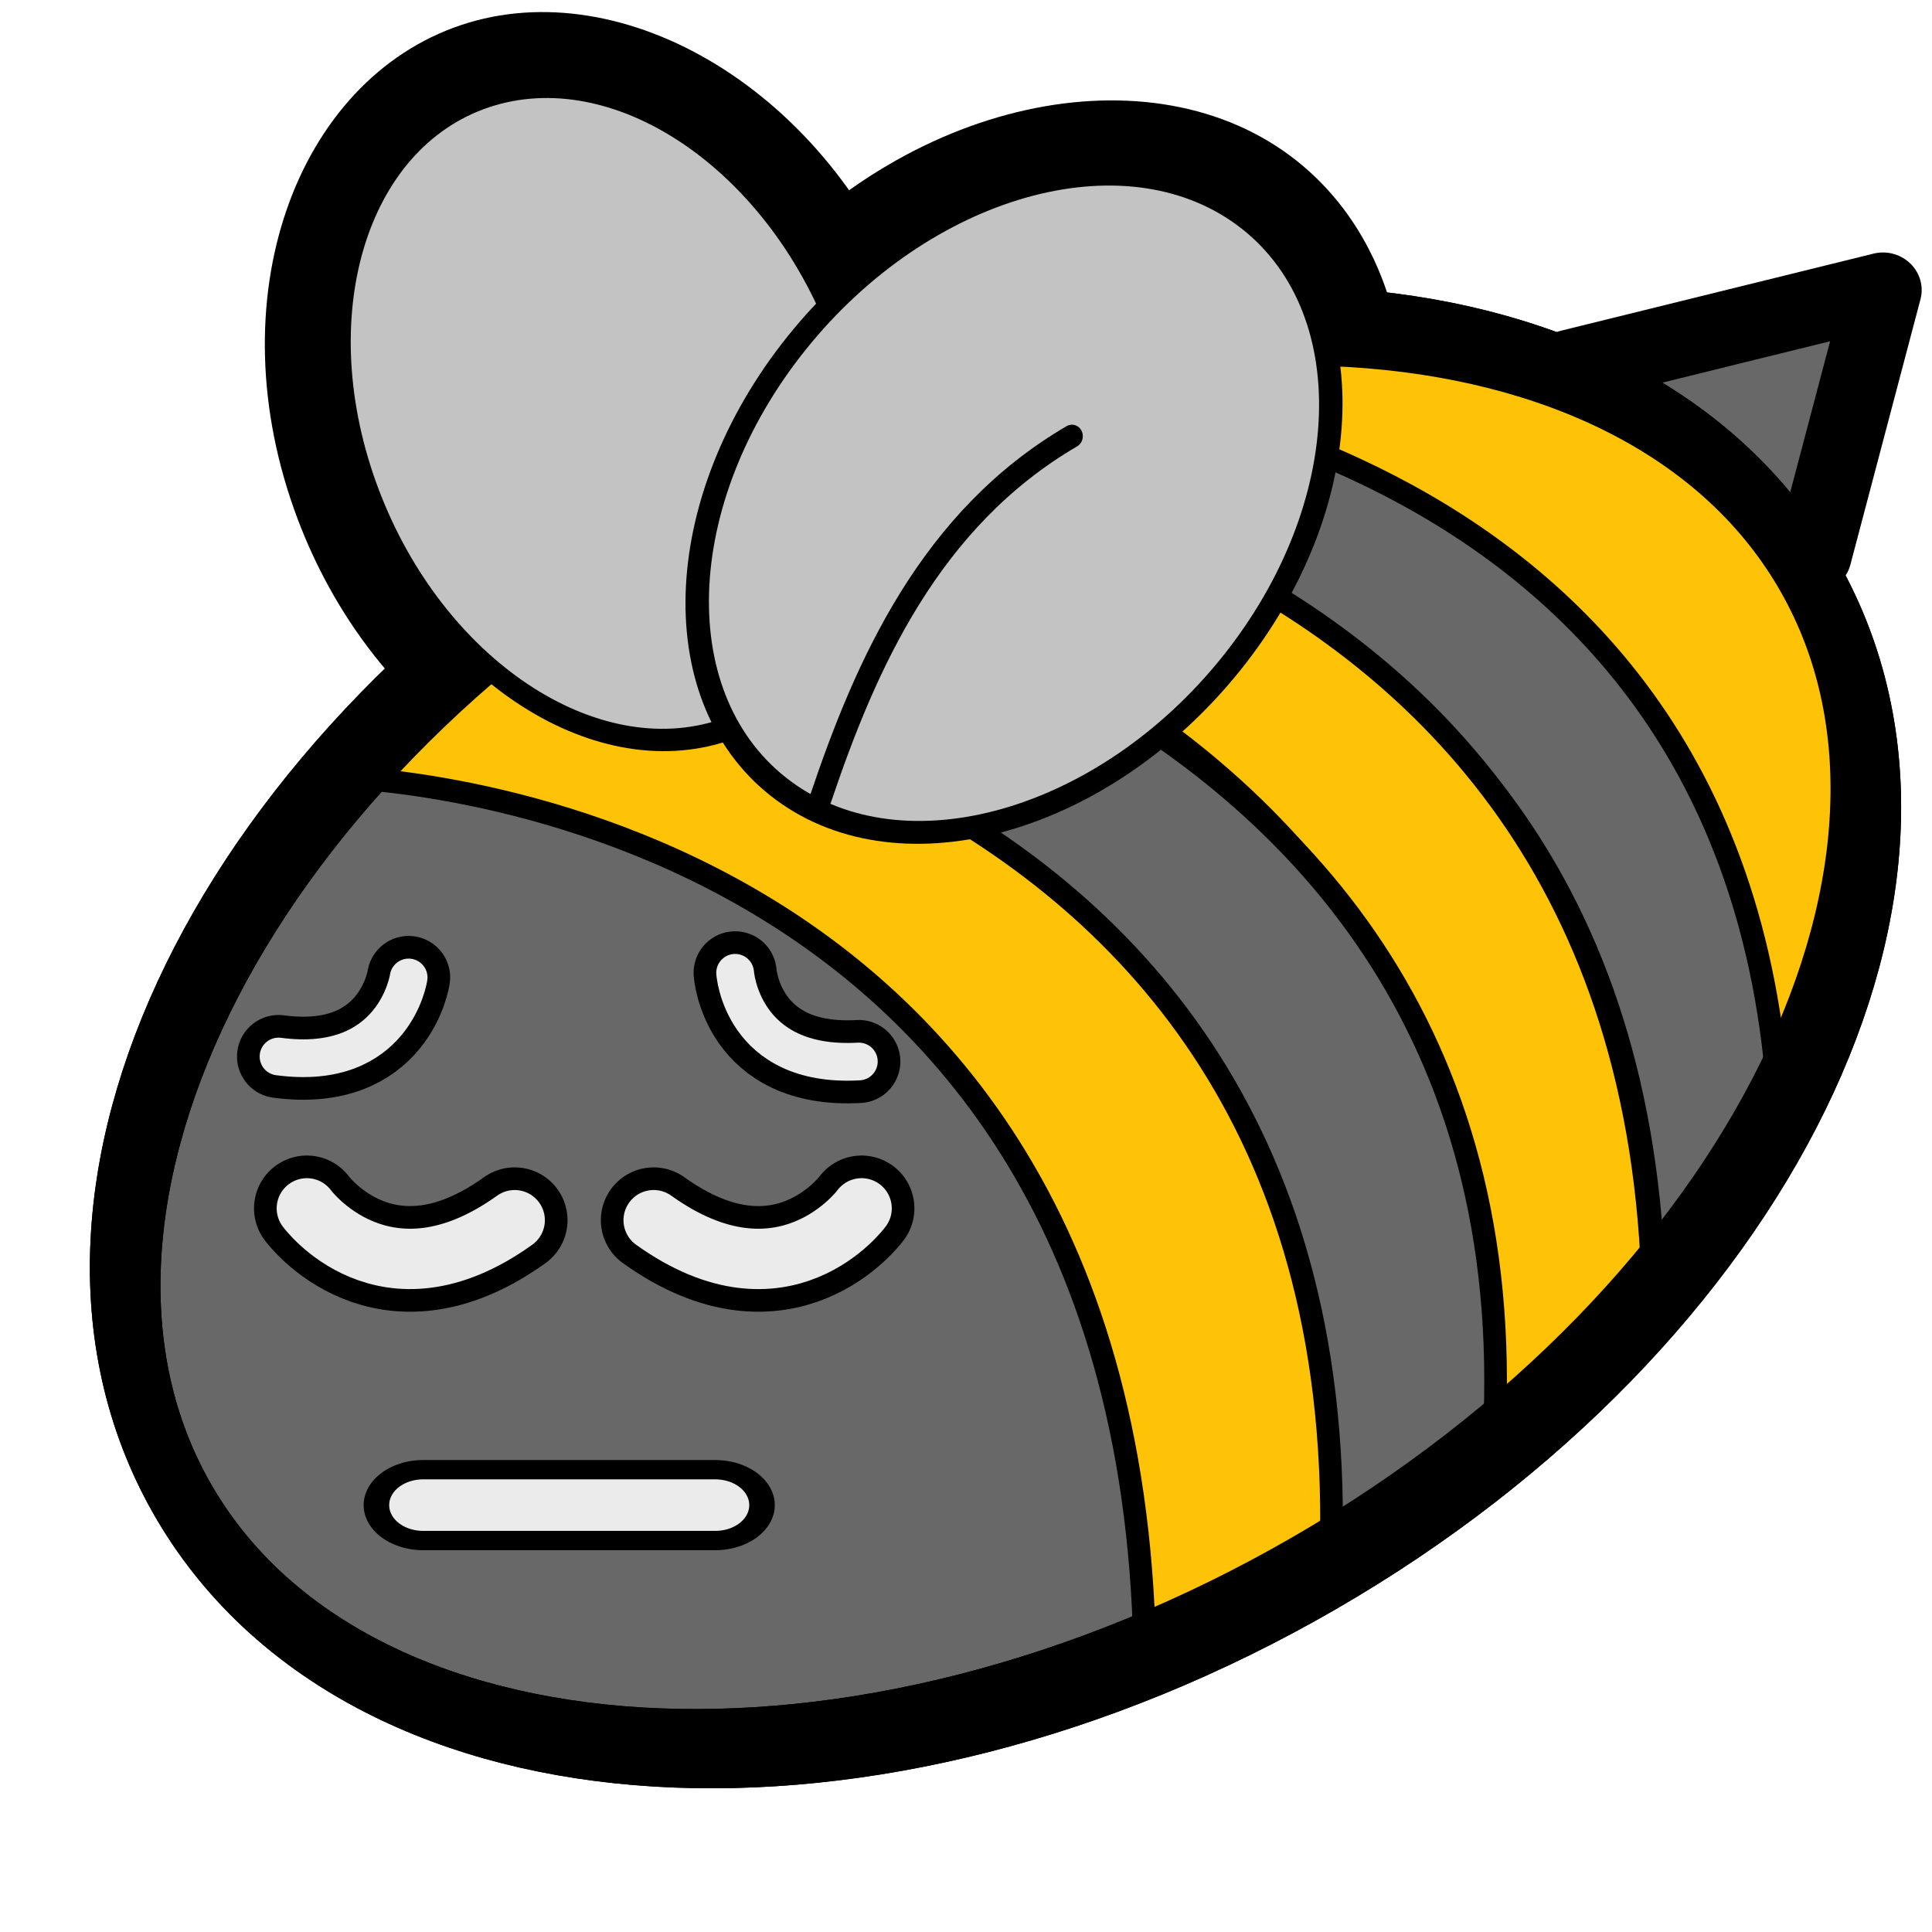
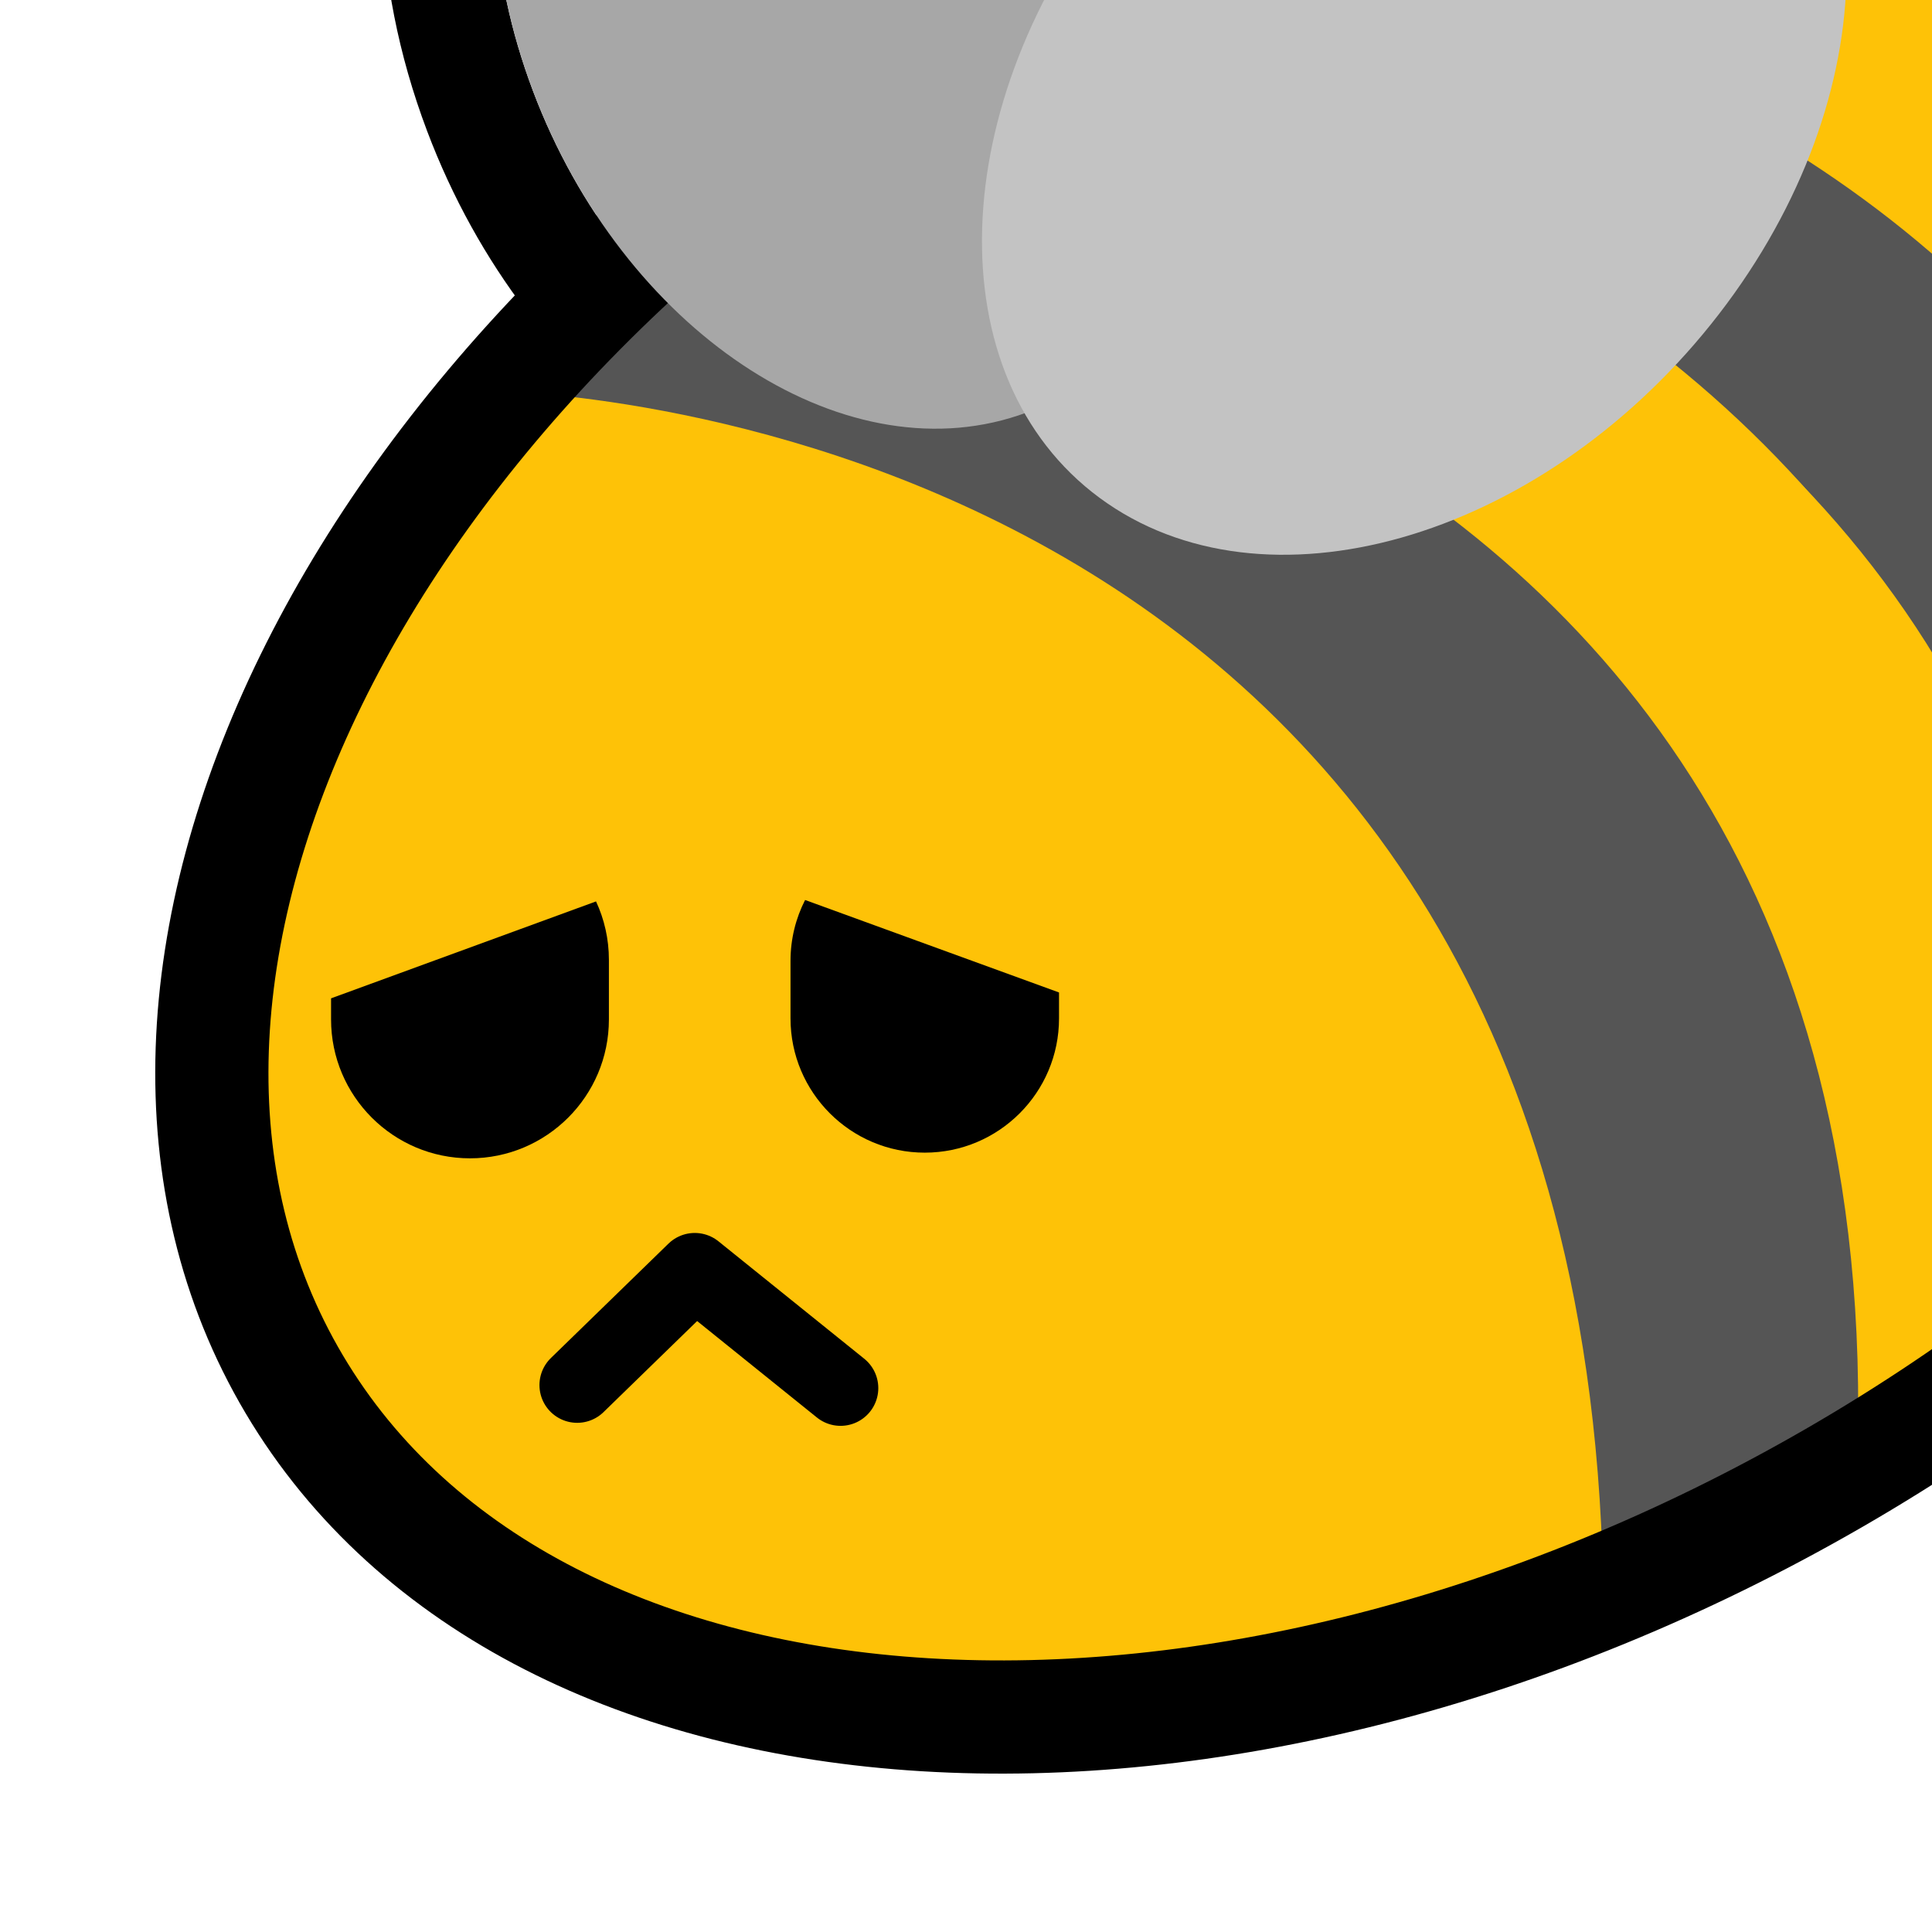
<svg xmlns="http://www.w3.org/2000/svg" width="100%" height="100%" viewBox="0 0 256 256" version="1.1" xml:space="preserve" style="fill-rule:evenodd;clip-rule:evenodd;stroke-linecap:round;stroke-linejoin:round;stroke-miterlimit:1.5;">
-   <g transform="matrix(1,0,0,1,-1686,-1405)">
-     <g id="blobbee_sad" transform="matrix(1,0,0,1,1686,1405)">
-       <rect x="0" y="0" width="256" height="256" style="fill:none;" />
-       <g id="Sting" transform="matrix(0.78314,0.139967,-0.135634,0.7589,67.2303,-21.11)">
-         <path d="M189.771,56.854L238.765,34.355L235.05,81.388" style="fill:rgb(104,104,104);stroke:black;stroke-width:12.77px;" />
-       </g>
-       <g id="Body" transform="matrix(0.994109,-0.573949,0.761422,1.28301,-120.17,92.6047)">
-         <ellipse cx="168.926" cy="110.515" rx="107.942" ry="55.376" style="fill:rgb(104,104,104);stroke:black;stroke-width:7.47px;" />
-       </g>
-       <g id="Wings-outline" transform="matrix(0.959562,0.127262,-0.127262,0.959562,7.56883,-6.44254)">
-         <g transform="matrix(1.17688,-0.575088,0.651434,1.21399,-55.8934,35.953)">
-           <path d="M87.433,14.046C105.289,14.046 121.064,31.835 121.064,54.906C121.064,78.317 104.954,96.336 86.833,96.336C68.977,96.336 53.202,78.546 53.202,55.475C53.202,32.064 69.312,14.046 87.433,14.046ZM87.133,21.55C72.762,21.55 61.095,36.624 61.095,55.191C61.095,73.758 72.762,88.832 87.133,88.832C101.504,88.832 113.171,73.758 113.171,55.191C113.171,36.624 101.504,21.55 87.133,21.55Z" />
-         </g>
-         <g transform="matrix(1.24343,0.685066,-0.776012,1.28263,74.2693,-72.8119)">
-           <path d="M86.838,14.653C104.667,14.653 120.454,32.436 120.454,55.47C120.454,78.17 104.998,95.729 87.428,95.729C69.599,95.729 53.812,77.946 53.812,54.911C53.812,32.211 69.268,14.653 86.838,14.653ZM87.133,21.55C72.762,21.55 61.095,36.624 61.095,55.191C61.095,73.758 72.762,88.832 87.133,88.832C101.504,88.832 113.171,73.758 113.171,55.191C113.171,36.624 101.504,21.55 87.133,21.55Z" />
-         </g>
-       </g>
-       <g id="Stripes" transform="matrix(1,0,0,1,4.4273,10.012)">
-         <g transform="matrix(1,-7.43708e-18,-7.43708e-18,1,92.3462,-63.8411)">
-           <path d="M37.588,107.021C36.302,108.044 130.102,103.736 138.911,199.269C185.818,73.536 38.054,97.55 37.588,107.021Z" style="fill:rgb(254,194,7);stroke:black;stroke-width:3px;" />
-         </g>
-         <g transform="matrix(1,-7.43708e-18,-7.43708e-18,1,73.4912,-52.6421)">
-           <path d="M157.766,189.064C152.141,96.884 58.714,94.709 59.225,91.972L24.408,104.867C24.408,104.867 137.219,103.115 141.236,211.738L154.889,190.72" style="fill:rgb(104,104,104);stroke:black;stroke-width:3px;" />
-         </g>
-         <g transform="matrix(1,-7.43708e-18,-7.43708e-18,1,55.5726,-39.8214)">
-           <path d="M138.184,221.282L158.96,198.917C155.015,90.156 39.958,88.264 39.959,88.304L21.516,99.184C21.345,99.215 140.506,108.796 138.184,221.282Z" style="fill:rgb(254,194,7);stroke:black;stroke-width:3px;" />
-         </g>
-         <g transform="matrix(1,-7.43708e-18,-7.43708e-18,1,25.9786,-19.0024)">
-           <path d="M52.67,78.448L32.777,93.969C32.777,93.969 147.14,105.355 145.924,216.369L167.401,201.973C175.368,91.857 51.46,79.379 49.702,80.764" style="fill:rgb(104,104,104);stroke:black;stroke-width:3px;" />
-         </g>
-         <g transform="matrix(1,-7.43708e-18,-7.43708e-18,1,-0.424026,-0.546032)">
-           <path d="M54.907,77.629L39.992,93.485C39.992,93.485 145.269,94.435 147.67,208.921L172.327,197.913C176.533,83.454 58.325,78.845 54.907,77.629Z" style="fill:rgb(254,194,7);stroke:black;stroke-width:3px;" />
-         </g>
-       </g>
-       <g id="Body-outline" transform="matrix(0.994109,-0.573949,0.761422,1.28301,-120.17,92.6047)">
-         <ellipse cx="168.926" cy="110.515" rx="107.942" ry="55.376" style="fill:none;stroke:black;stroke-width:7.47px;" />
-       </g>
-       <g id="Wings" transform="matrix(0.959562,0.127262,-0.127262,0.959562,7.56883,-6.44254)">
-         <g id="Back-wing" transform="matrix(1.17688,-0.575088,0.651434,1.21399,-55.8934,35.953)">
-           <ellipse cx="87.133" cy="55.191" rx="26.038" ry="33.641" style="fill:rgb(195,195,195);stroke:black;stroke-width:2.26px;" />
-         </g>
-         <g id="Front-wing" transform="matrix(0.946806,0,0,0.999012,5.86837,0.313874)">
-           <g id="Front-wing-main" transform="matrix(1.31328,0.685743,-0.81961,1.2839,72.2439,-73.1981)">
-             <ellipse cx="87.133" cy="55.191" rx="26.038" ry="33.641" style="fill:rgb(195,195,195);stroke:black;stroke-width:2.17px;" />
-           </g>
-           <path id="Front-wing-line" d="M119.334,101.013C123.249,82.03 129.669,61.104 148.451,47.276" style="fill:none;stroke:black;stroke-width:3.18px;" />
-         </g>
-       </g>
-       <g id="Face" transform="matrix(1,0,0,1,-3.8947,1.36785)">
-         <g id="Mouth" transform="matrix(1.32137,0,0,1,-25.9053,-693.462)">
-           <path d="M64.993,891.53L94.272,891.53" style="fill:none;stroke:black;stroke-width:11.95px;stroke-miterlimit:2;" />
-           <path d="M64.993,891.53L94.272,891.53" style="fill:none;stroke:rgb(235,235,235);stroke-width:6.83px;" />
-         </g>
-         <g id="Right-eye" transform="matrix(-0.860037,-0.182444,-0.182444,0.860037,251.443,119.503)">
-           <path d="M139.15,75.147C139.15,75.147 147.255,93.107 169.433,83.396" style="fill:none;stroke:black;stroke-width:15.92px;stroke-miterlimit:2;" />
-           <path d="M139.15,75.147C139.15,75.147 147.255,93.107 169.433,83.396" style="fill:none;stroke:rgb(235,235,235);stroke-width:9.1px;" />
-         </g>
-         <g id="Left-eye" transform="matrix(0.859744,-0.182381,0.182381,0.859744,-88.785,119.517)">
-           <path d="M139.15,75.147C139.15,75.147 147.255,93.107 169.433,83.396" style="fill:none;stroke:black;stroke-width:15.93px;stroke-miterlimit:2;" />
-           <path d="M139.15,75.147C139.15,75.147 147.255,93.107 169.433,83.396" style="fill:none;stroke:rgb(235,235,235);stroke-width:9.1px;" />
-         </g>
-       </g>
-       <g id="Left-eyebrow" transform="matrix(-0.61764,0.17757,0.17757,0.61764,126.746,58.3966)">
-         <path d="M139.15,75.147C139.15,75.147 147.255,93.107 169.433,83.396" style="fill:none;stroke:black;stroke-width:17.12px;stroke-miterlimit:2;" />
-         <path d="M139.15,75.147C139.15,75.147 147.255,93.107 169.433,83.396" style="fill:none;stroke:rgb(235,235,235);stroke-width:7.78px;" />
-       </g>
-       <g id="Right-eyebrow" transform="matrix(0.60234,0.224046,-0.224046,0.60234,30.4292,52.4606)">
-         <path d="M139.15,75.147C139.15,75.147 147.255,93.107 169.433,83.396" style="fill:none;stroke:black;stroke-width:17.12px;stroke-miterlimit:2;" />
-         <path d="M139.15,75.147C139.15,75.147 147.255,93.107 169.433,83.396" style="fill:none;stroke:rgb(235,235,235);stroke-width:7.78px;" />
+   <rect id="blobbee_sad" x="-0" y="0" width="256" height="256" style="fill:none;" />
+   <clipPath id="_clip1">
+     <rect x="-0" y="0" width="256" height="256" />
+   </clipPath>
+   <g clip-path="url(#_clip1)">
+     <path id="Wings-outline" d="M129.457,71.439C101.62,74.152 70.004,52.917 56.583,17.332C41.238,-23.356 56.638,-63.617 86.987,-73.764C110.642,-81.673 139.399,-69.767 157.884,-44.535C184.732,-63.181 216.987,-65.526 237.979,-50.045C265.408,-29.818 267.488,16.097 238.398,52.369C209.763,88.073 163.808,97.957 136.809,78.046C134.11,76.056 131.659,73.845 129.457,71.439ZM135.756,54.763C138.246,59.112 141.562,62.914 145.712,65.974C167.403,81.971 203.691,71.669 226.696,42.984C249.701,14.299 250.768,-21.976 229.076,-37.973C209.154,-52.665 176.918,-45.173 153.969,-21.629C141.008,-50.189 114.034,-66.991 91.744,-59.538C68.16,-51.653 58.694,-19.58 70.618,12.039C82.543,43.658 111.372,62.927 134.957,55.041C135.225,54.952 135.491,54.859 135.756,54.763Z" />
+     <path id="Body" d="M127.902,1.921C208.729,-44.745 300.137,-39.183 331.897,14.333C363.657,67.85 323.82,149.185 242.993,195.851C162.165,242.517 70.758,236.955 38.998,183.439C7.237,129.922 47.074,48.587 127.902,1.921Z" style="fill:rgb(254,194,7);" />
+     <g id="Stripes">
+       <path d="M188.793,-16.095C187.039,-14.699 315.054,-20.58 327.076,109.803C391.095,-61.796 189.429,-29.021 188.793,-16.095Z" style="fill:rgb(85,85,85);" />
+       <path d="M327.076,111.159C319.401,-14.647 191.893,-17.614 192.59,-21.35L145.073,-3.751C145.073,-3.751 299.034,-6.142 304.518,142.104L323.15,113.42" style="fill:rgb(254,194,7);" />
+       <path d="M275.897,172.628L304.252,142.104C298.868,-6.332 141.84,-8.914 141.842,-8.859L116.671,5.99C116.437,6.032 279.066,19.108 275.897,172.628Z" style="fill:rgb(85,85,85);" />
+       <path d="M118.8,6.104L91.65,27.286C91.65,27.286 247.73,42.825 246.071,194.336L275.383,174.688C286.256,24.404 117.148,7.374 114.749,9.264" style="fill:rgb(254,194,7);" />
+       <path d="M85.819,30.174L65.463,51.814C65.463,51.814 209.143,53.111 212.42,209.36L246.071,194.336C251.812,38.125 90.484,31.835 85.819,30.174Z" style="fill:rgb(85,85,85);" />
+     </g>
+     <path id="Body-outline" d="M127.902,1.921C208.729,-44.745 300.137,-39.183 331.897,14.333C363.657,67.85 323.82,149.185 242.993,195.851C162.165,242.517 70.758,236.955 38.998,183.439C7.237,129.922 47.074,48.587 127.902,1.921Z" style="fill:none;stroke:black;stroke-width:15px;" />
+     <g id="Wings">
+       <path id="Back-wing" d="M91.744,-59.538C115.328,-67.424 144.157,-48.156 156.082,-16.536C168.007,15.083 158.541,47.156 134.957,55.041C111.372,62.927 82.543,43.658 70.618,12.039C58.694,-19.58 68.16,-51.653 91.744,-59.538Z" style="fill:rgb(167,167,167);" />
+       <path id="Front-wing" d="M229.076,-37.973C250.768,-21.976 249.701,14.299 226.696,42.984C203.691,71.669 167.403,81.971 145.712,65.974C124.02,49.977 125.087,13.702 148.092,-14.983C171.097,-43.668 207.385,-53.97 229.076,-37.973Z" style="fill:rgb(195,195,195);" />
+     </g>
+     <g id="Face">
+       <path id="Mouth" d="M76.481,183.531L92.061,168.373L111.379,183.932" style="fill:none;stroke:black;stroke-width:10px;" />
+       <g id="Eyes">
+         <path id="Right-eye" d="M140.326,131.507L140.326,134.943C140.326,144.761 132.355,152.732 122.537,152.732C112.718,152.732 104.747,144.761 104.747,134.943L104.747,127.32C104.747,124.417 105.444,121.676 106.679,119.254L140.326,131.507Z" />
+         <path id="Left-eye" d="M78.977,119.442C80.072,121.797 80.683,124.421 80.683,127.187L80.683,135.076C80.683,145.235 72.435,153.484 62.275,153.484C52.115,153.484 43.867,145.235 43.867,135.076L43.867,132.285L78.977,119.442Z" />
      </g>
    </g>
  </g>
</svg>
